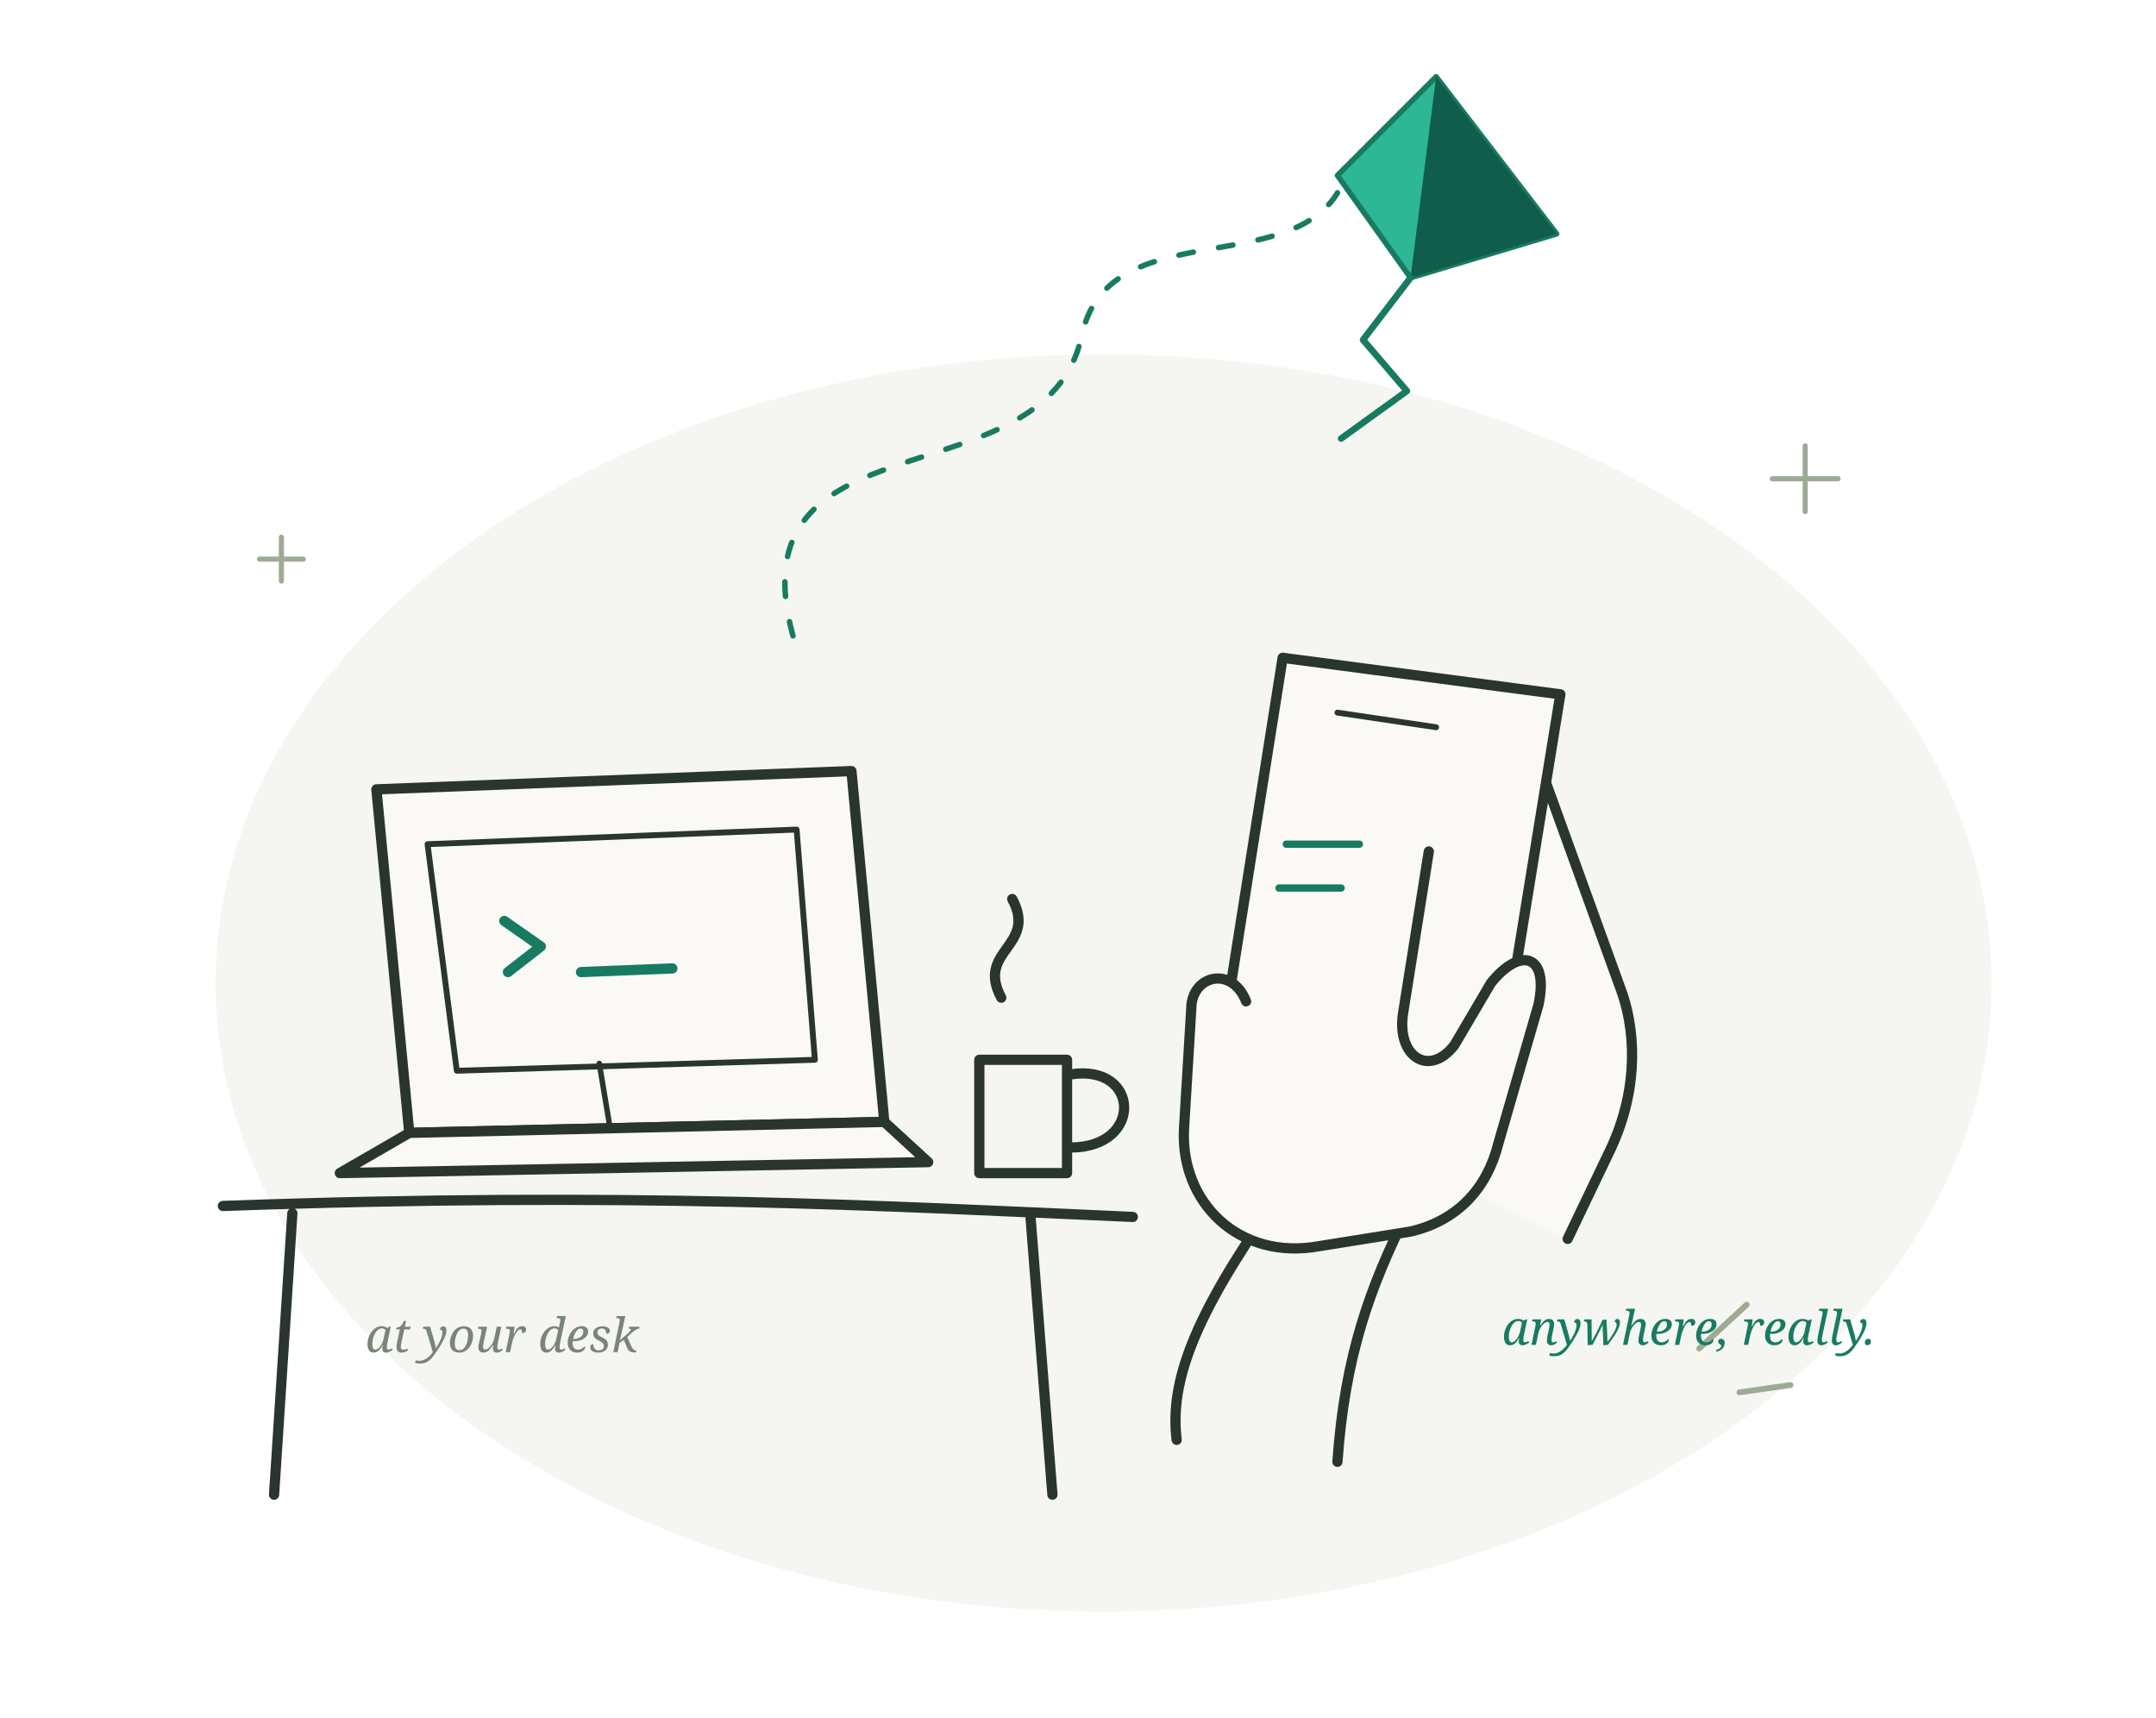
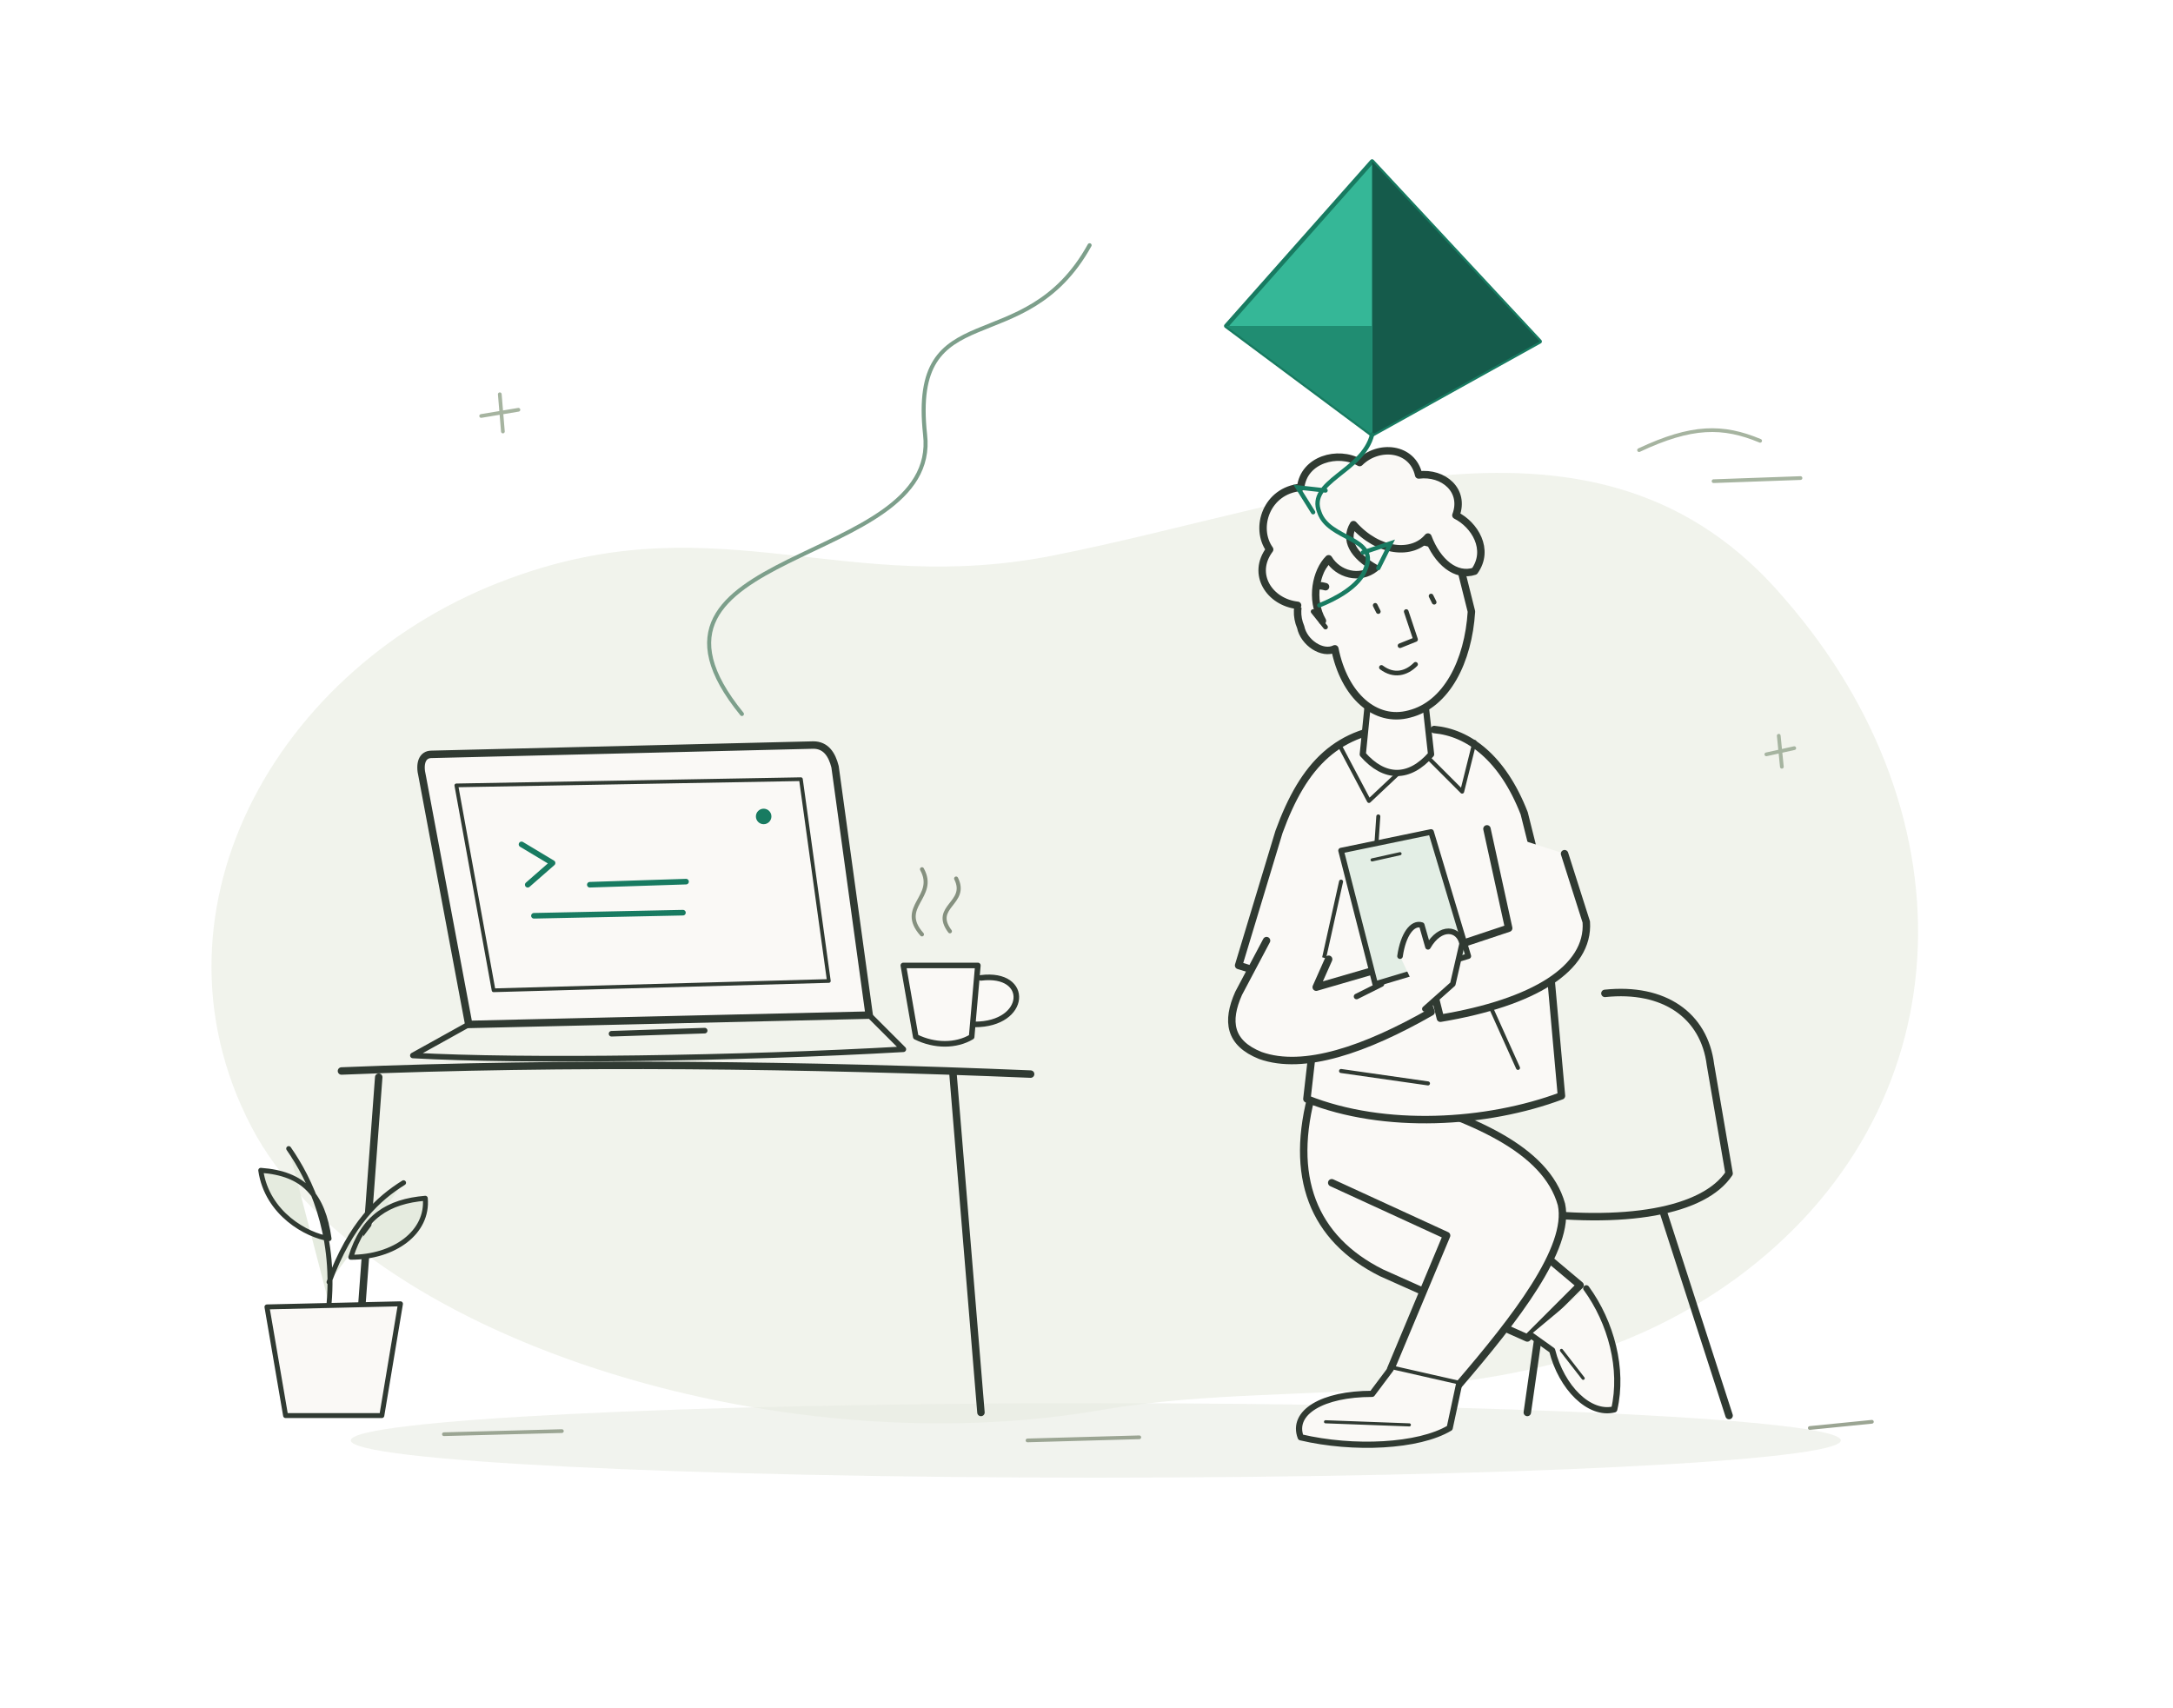
- <svg xmlns="http://www.w3.org/2000/svg" viewBox="0 0 590 470" fill="none">
-   <ellipse cx="302" cy="269" rx="243" ry="172" fill="#eef0e7" opacity=".6" />
-   <g stroke="#29352e" stroke-width="2.8" stroke-linecap="round" stroke-linejoin="round">
-     <path d="M61 330c111-4 181 0 249 3M80 332l-5 77m207-76 6 76" />
-     <path d="m103 216 130-5 9 96-130 3z" fill="#faf9f6" />
-     <path d="m93 321 161-3-12-11-130 3z" fill="#faf9f6" />
-     <path d="m117 231 101-4 5 63-98 3z" stroke-width="1.6" />
-     <path d="m138 252 10 7-9 7m20 0 25-1" stroke="#187b61" />
-     <path d="m164 291 3 18" stroke-width="1.5" />
-     <path d="M268 290h24v31h-24zM293 294c19-3 20 20 0 20M274 273c-7-13 10-14 3-27" />
-     <path d="M385 332c-10 20-17 39-19 68m-18-70c-21 30-28 48-26 64" />
-     <path d="m371 311 38-96c3-8 11-7 14-1l21 58c4 12 4 28-4 44l-11 23" fill="#faf9f6" />
-     <path d="m351 180 76 10-20 123-75-13z" fill="#faf9f6" />
-     <path d="m366 195 27 4m-18 96 8 1" stroke-width="1.6" />
-     <path d="m391 233-7 44c-2 12 7 18 14 9l10-17c8-10 16-8 13 6l-11 38c-3 12-11 21-24 24l-25 4c-22 4-38-12-37-32l2-33c0-9 11-12 15-2" fill="#faf9f6" />
-     <path d="M352 231h20m-22 12h17" stroke="#187b61" stroke-width="2" />
-     <path d="M217 174c-17-62 69-36 79-82 7-34 58-15 71-41" stroke="#187b61" stroke-width="1.5" stroke-dasharray="4 7" />
-     <path d="m366 48 27-27 33 43-40 12z" fill="#2eb795" stroke="#187b61" stroke-width="1.5" />
-     <path d="m393 21-7 55 40-12z" fill="#105d4c" stroke="none" />
-     <path d="m386 76-13 17 12 14-18 13" stroke="#187b61" stroke-width="1.8" />
-     <path d="M485 131h18m-9-9v18M71 153h12m-6-6v12" stroke="#9dab95" stroke-width="1.4" />
-     <path d="m465 369 13-12m-2 24 14-2" stroke="#9dab95" stroke-width="1.6" />
+ <svg xmlns="http://www.w3.org/2000/svg" viewBox="0 0 700 550" fill="none" role="img" aria-labelledby="title">
+   <style>.kite{transform-origin:444px 105px;animation:float 7s ease-in-out infinite}.steam{animation:steam 4s ease-in-out infinite}.light{animation:pulse 3s ease-in-out infinite}@keyframes float{0%,100%{transform:translateY(0) rotate(-3deg)}50%{transform:translateY(-9px) rotate(4deg)}}@keyframes steam{0%,100%{opacity:.2;transform:translateY(3px)}50%{opacity:.7;transform:translateY(-5px)}}@keyframes pulse{50%{opacity:.35}}@media(prefers-reduced-motion:reduce){*{animation:none!important}}</style>
+   <path d="M81 363C44 292 91 211 168 185c64-22 105 7 171-6 86-17 176-57 236 14 61 70 58 165-16 219-65 47-138 31-203 42-107 19-240-24-275-91Z" fill="#edf0e7" opacity=".8" />
+   <ellipse cx="353" cy="464" rx="240" ry="12" fill="#e8ebe2" opacity=".6" />
+   <g stroke="#303a32" stroke-linecap="round" stroke-linejoin="round" stroke-width="2.4">
+     <path d="M110 345c73-3 150-2 222 1m-210 1-8 108m193-109 9 109" />
+     <path d="m139 243 123-3c4 0 6 3 7 7l11 80-129 3-15-80c-1-4 0-7 3-7Z" fill="#faf9f6" />
+     <path d="m147 253 111-2 9 65-108 3z" stroke-width="1.2" />
+     <path d="m151 330-18 10c35 2 106 1 158-2l-11-11m-83 6 30-1" stroke-width="1.8" />
+     <path d="m168 272 10 6-8 7m20 0 31-1m-49 11 48-1" stroke="#187b61" stroke-width="1.8" />
+     <circle class="light" cx="246" cy="263" r="2.5" fill="#187b61" stroke="none" />
+     <path d="M291 311h24l-2 23c-5 3-12 3-18 0zm25 4c16-2 15 15-2 15" fill="#faf9f6" stroke-width="1.8" />
+     <path class="steam" d="M297 301c-8-9 5-12 0-21m9 20c-6-8 6-9 2-17" stroke="#869180" stroke-width="1.3" />
+     <path d="M517 320c19-2 32 7 34 23l6 35c-8 12-33 17-69 12m48 1 21 65m-56-64-9 63" />
+     <path d="M423 351c-8 28 0 48 22 59l47 21 17-17-44-37 4-31" fill="#faf9f6" />
+     <path d="M446 352c28 8 52 18 57 36 3 14-15 37-33 58l-22-5 18-43-37-17" fill="#faf9f6" />
+     <path d="m448 441-6 8c-16 0-26 6-23 14 17 4 38 3 48-3l3-14m23-16 7 5c3 12 12 21 20 19 3-13-1-28-9-39" fill="#faf9f6" stroke-width="2" />
+     <path d="m427 458 27 1m49-24 7 9" stroke-width="1" />
+     <path d="M452 234c-21 1-32 12-40 34l-13 43 26 8-4 35c25 10 58 8 82-1l-6-67-6-24c-7-18-18-26-29-27" fill="#faf9f6" />
+     <path d="m432 241 9 17 17-16 13 13 4-16m-31 24-3 44m-17 13 8-36m48 40 9 20m-57 1 28 4" stroke-width="1.3" />
+     <path d="m441 223-2 20c7 8 15 8 22 0l-2-18" fill="#faf9f6" stroke-width="2" />
+     <path d="M427 189c-7-2-11 6-8 13 1 5 7 9 11 7 3 15 13 24 24 21 12-3 19-17 20-33l-5-20-33-8-11 15" fill="#faf9f6" />
+     <path d="M426 200c-4-7-2-16 2-20 3 5 10 7 15 3-7-4-10-9-7-14 8 9 19 10 24 4 3 8 9 13 15 11 5-7 0-15-6-18 3-8-4-14-12-13-2-9-13-10-19-4-7-4-18-1-19 8-11 1-15 13-10 20-6 8 0 17 9 18" fill="#faf9f6" />
+     <path d="m443 195 1 2m17-5 1 2m-9 3 3 9-5 2m-6 7c4 3 8 2 11-1m-33-17 4 5" stroke-width="1.5" />
+     <path d="m408 303-9 17c-4 9-3 16 7 20 14 5 34-2 55-14l-6-17-31 9 4-9" fill="#faf9f6" />
+     <path d="m479 267 7 32-27 9 5 20c30-5 48-16 47-31l-7-22" fill="#faf9f6" />
+     <path d="m432 274 29-6 12 40-30 9z" fill="#e3eee5" stroke-width="1.8" />
+     <path d="m442 277 9-2m2 33 6-1" stroke-width="1" />
+     <path d="M451 308c1-7 4-11 7-10l2 7c4-7 10-6 11-1l-3 13-9 8m-14-8-8 4" fill="#faf9f6" stroke-width="1.8" />
+     <path d="m86 421 6 35h31l6-36z" fill="#faf9f6" stroke-width="1.6" />
+     <path d="M106 420c2-23-6-40-13-50m13 43c7-19 16-27 24-32m-24 18c-7-1-20-8-22-22 14 1 20 8 22 22m7 6c14 0 25-8 24-19-12 1-20 6-24 19" fill="#e5ebdf" stroke-width="1.6" />
+     <path d="m143 462 38-1m150 3 36-1m216-3 20-2" stroke="#9ba593" stroke-width="1.2" />
  </g>
-   <text x="100" y="370" fill="#7a8578" font-family="Georgia,serif" font-size="13" font-style="italic">at your desk</text>
-   <text x="411" y="368" fill="#187b61" font-family="Georgia,serif" font-size="13" font-style="italic">anywhere, really.</text>
+   <path d="M239 230c-44-54 64-47 59-90-5-46 32-23 53-61" stroke="#7d9f8b" stroke-width="1.3" stroke-linecap="round" />
+   <g class="kite" style="translate:-45px -25px">
+     <path d="m395 105 47-53 54 58-54 30z" fill="#35b797" stroke="#187b61" stroke-width="1.4" stroke-linejoin="round" />
+     <path d="m442 52 0 88 54-30z" fill="#155b4b" />
+     <path d="m395 105 47 35 0-35z" fill="#208d72" />
+     <path d="M442 140c-3 12-21 15-17 25 3 9 19 8 15 18-2 6-10 10-15 12m2-37-9-1 5 8m16 13 9-3-4 8" stroke="#187b61" stroke-width="1.4" stroke-linecap="round" />
+   </g>
+   <g stroke="#a6b4a0" stroke-width="1.2" stroke-linecap="round">
+     <path d="M528 145c17-8 27-8 39-3m-15 13 28-1M155 134l12-2m-6-5 1 12m407 104 9-2m-5-4 1 10" />
+   </g>
</svg>
